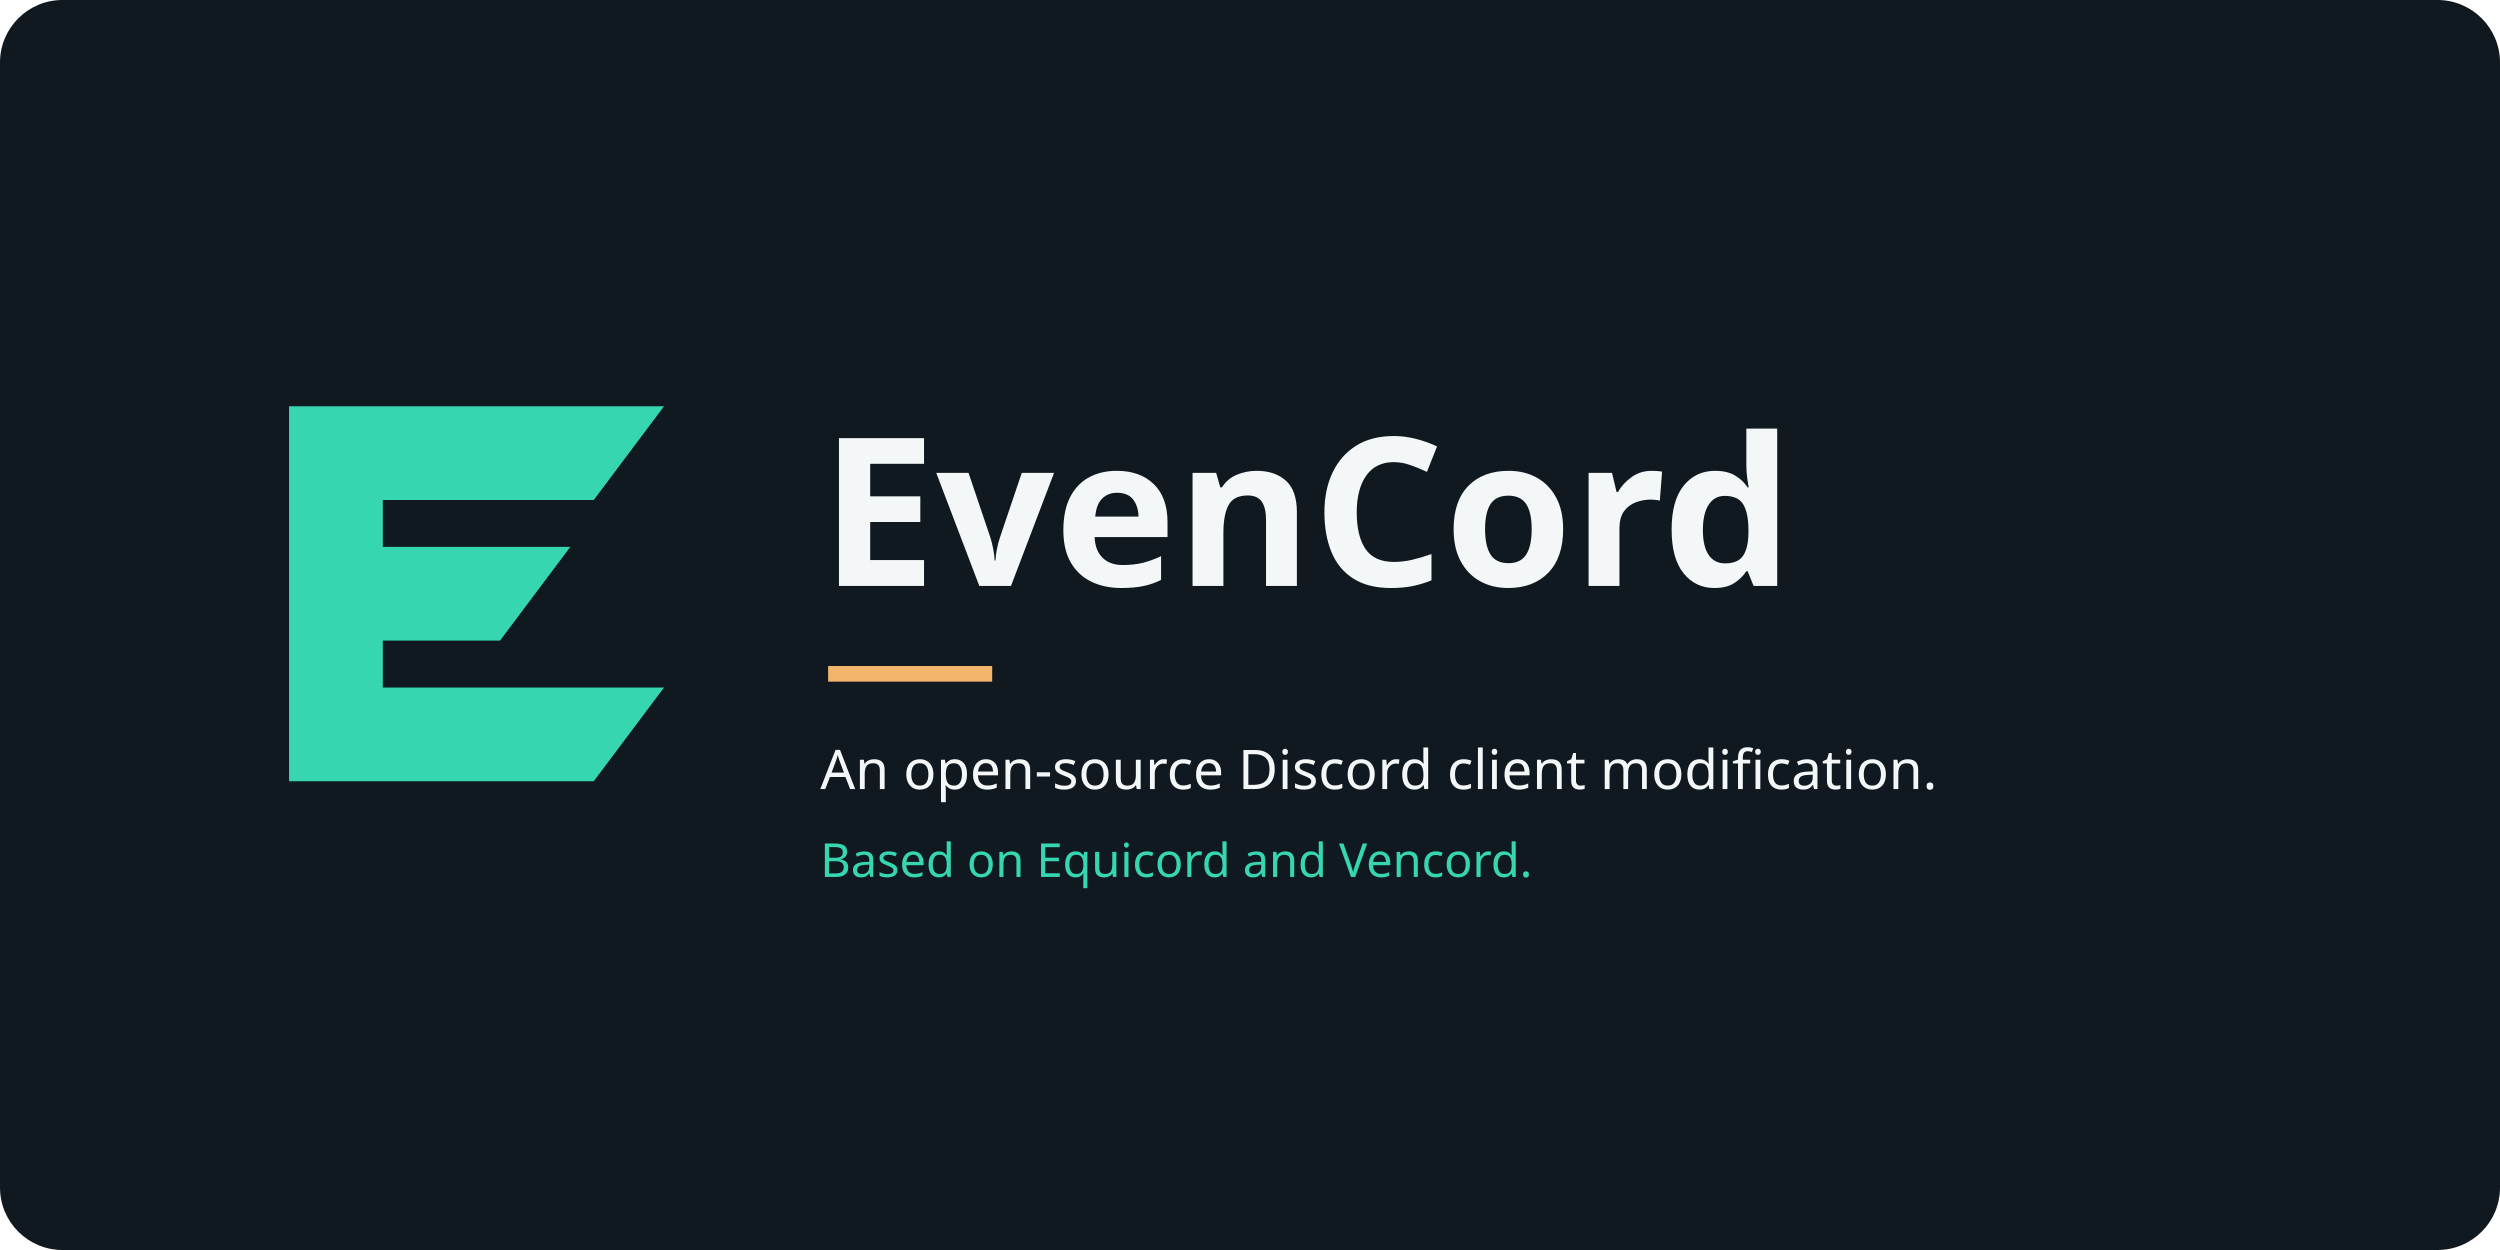
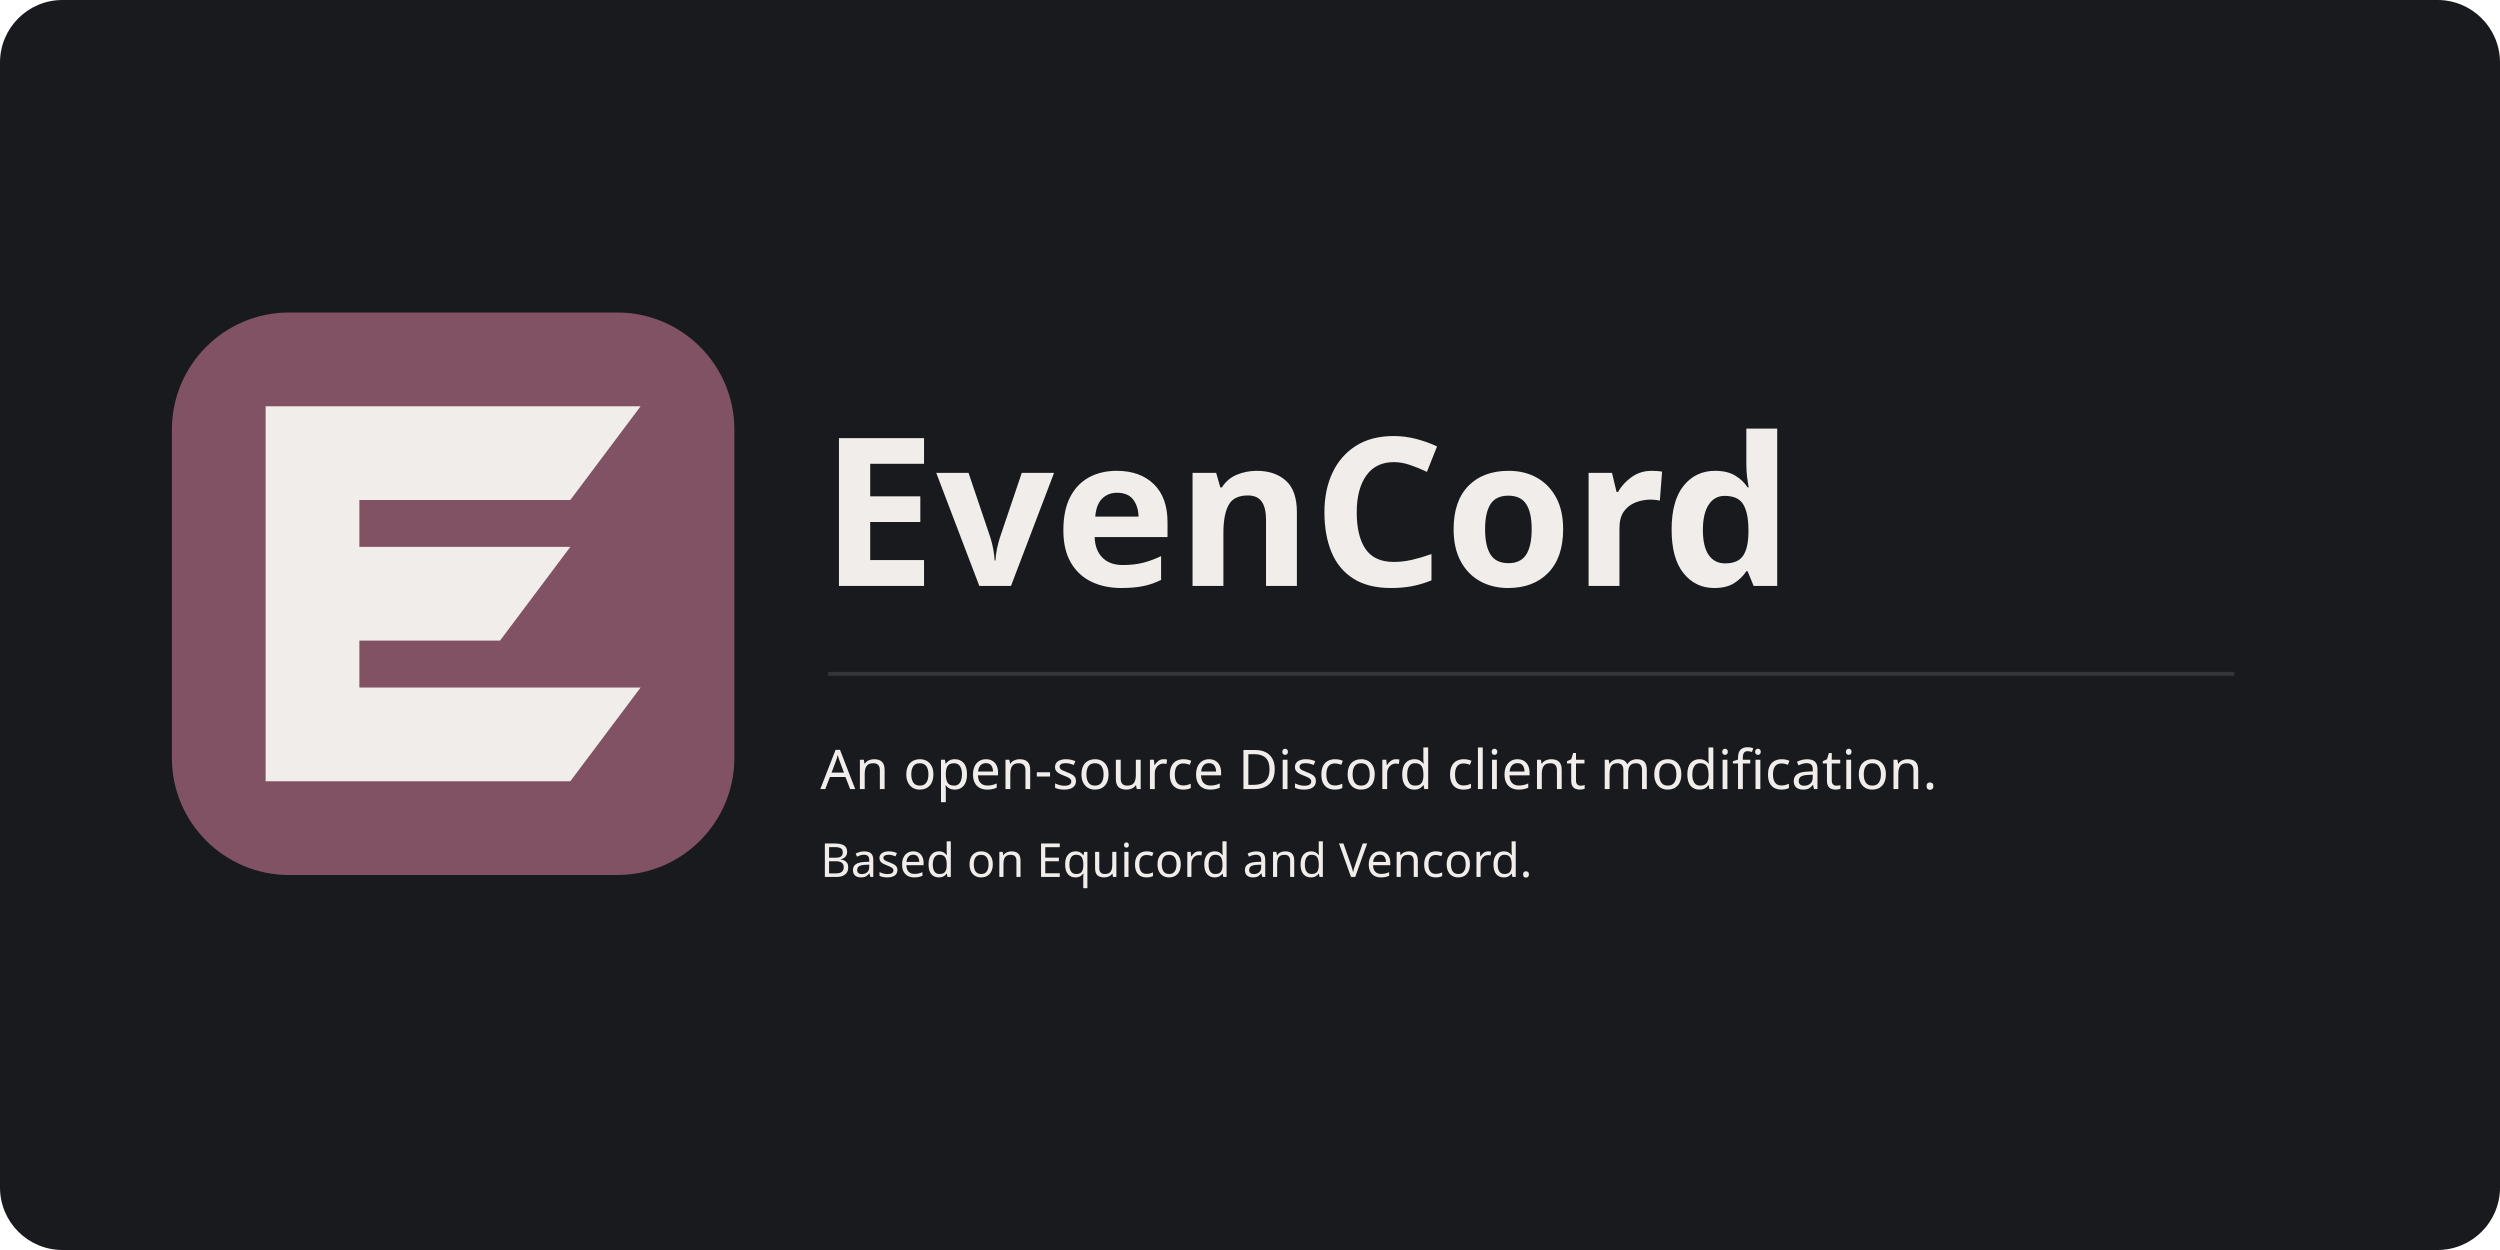
<svg xmlns="http://www.w3.org/2000/svg" width="1280" height="640" viewBox="0 0 1280 640" role="img" aria-labelledby="title desc">
-   <rect width="1280" height="640" rx="32" fill="#101820" />
-   <g transform="translate(88 160) scale(12)" fill="#36D6B0">
-     <path d="M5 4H21L18 8H9V10H17L14 14H9V16H21L18 20H5Z" />
+   <rect width="1280" height="640" rx="32" fill="#191A1E" />
+   <rect x="88" y="160" width="288" height="288" rx="60" fill="#805263" />
+   <g transform="translate(88 160) scale(12)" fill="#F0EDEB">
+     <path d="M4 4H20L17 8H8V10H17L14 14H8V16H20L17 20H4Z" />
  </g>
-   <text x="420" y="300" font-family="Segoe UI, sans-serif" font-size="106" font-weight="600" fill="#F4F7F8">EvenCord</text>
-   <path d="M424 345h84" stroke="#F2B56B" stroke-width="8" />
-   <text x="420" y="404" font-family="Segoe UI, sans-serif" font-size="28" fill="#F4F7F8">An open-source Discord client modification.</text>
-   <text x="420" y="449" font-family="Segoe UI, sans-serif" font-size="24" fill="#36D6B0">Based on Equicord and Vencord.</text>
+   <text x="420" y="300" font-family="Segoe UI, sans-serif" font-size="106" font-weight="600" fill="#F0EDEB">EvenCord</text>
+   <path d="M424 345h720" stroke="#34353B" stroke-width="2" />
+   <text x="420" y="404" font-family="Segoe UI, sans-serif" font-size="28" fill="#F0EDEB">An open-source Discord client modification.</text>
+   <text x="420" y="449" font-family="Segoe UI, sans-serif" font-size="24" fill="#F0EDEB">Based on Equicord and Vencord.</text>
</svg>
